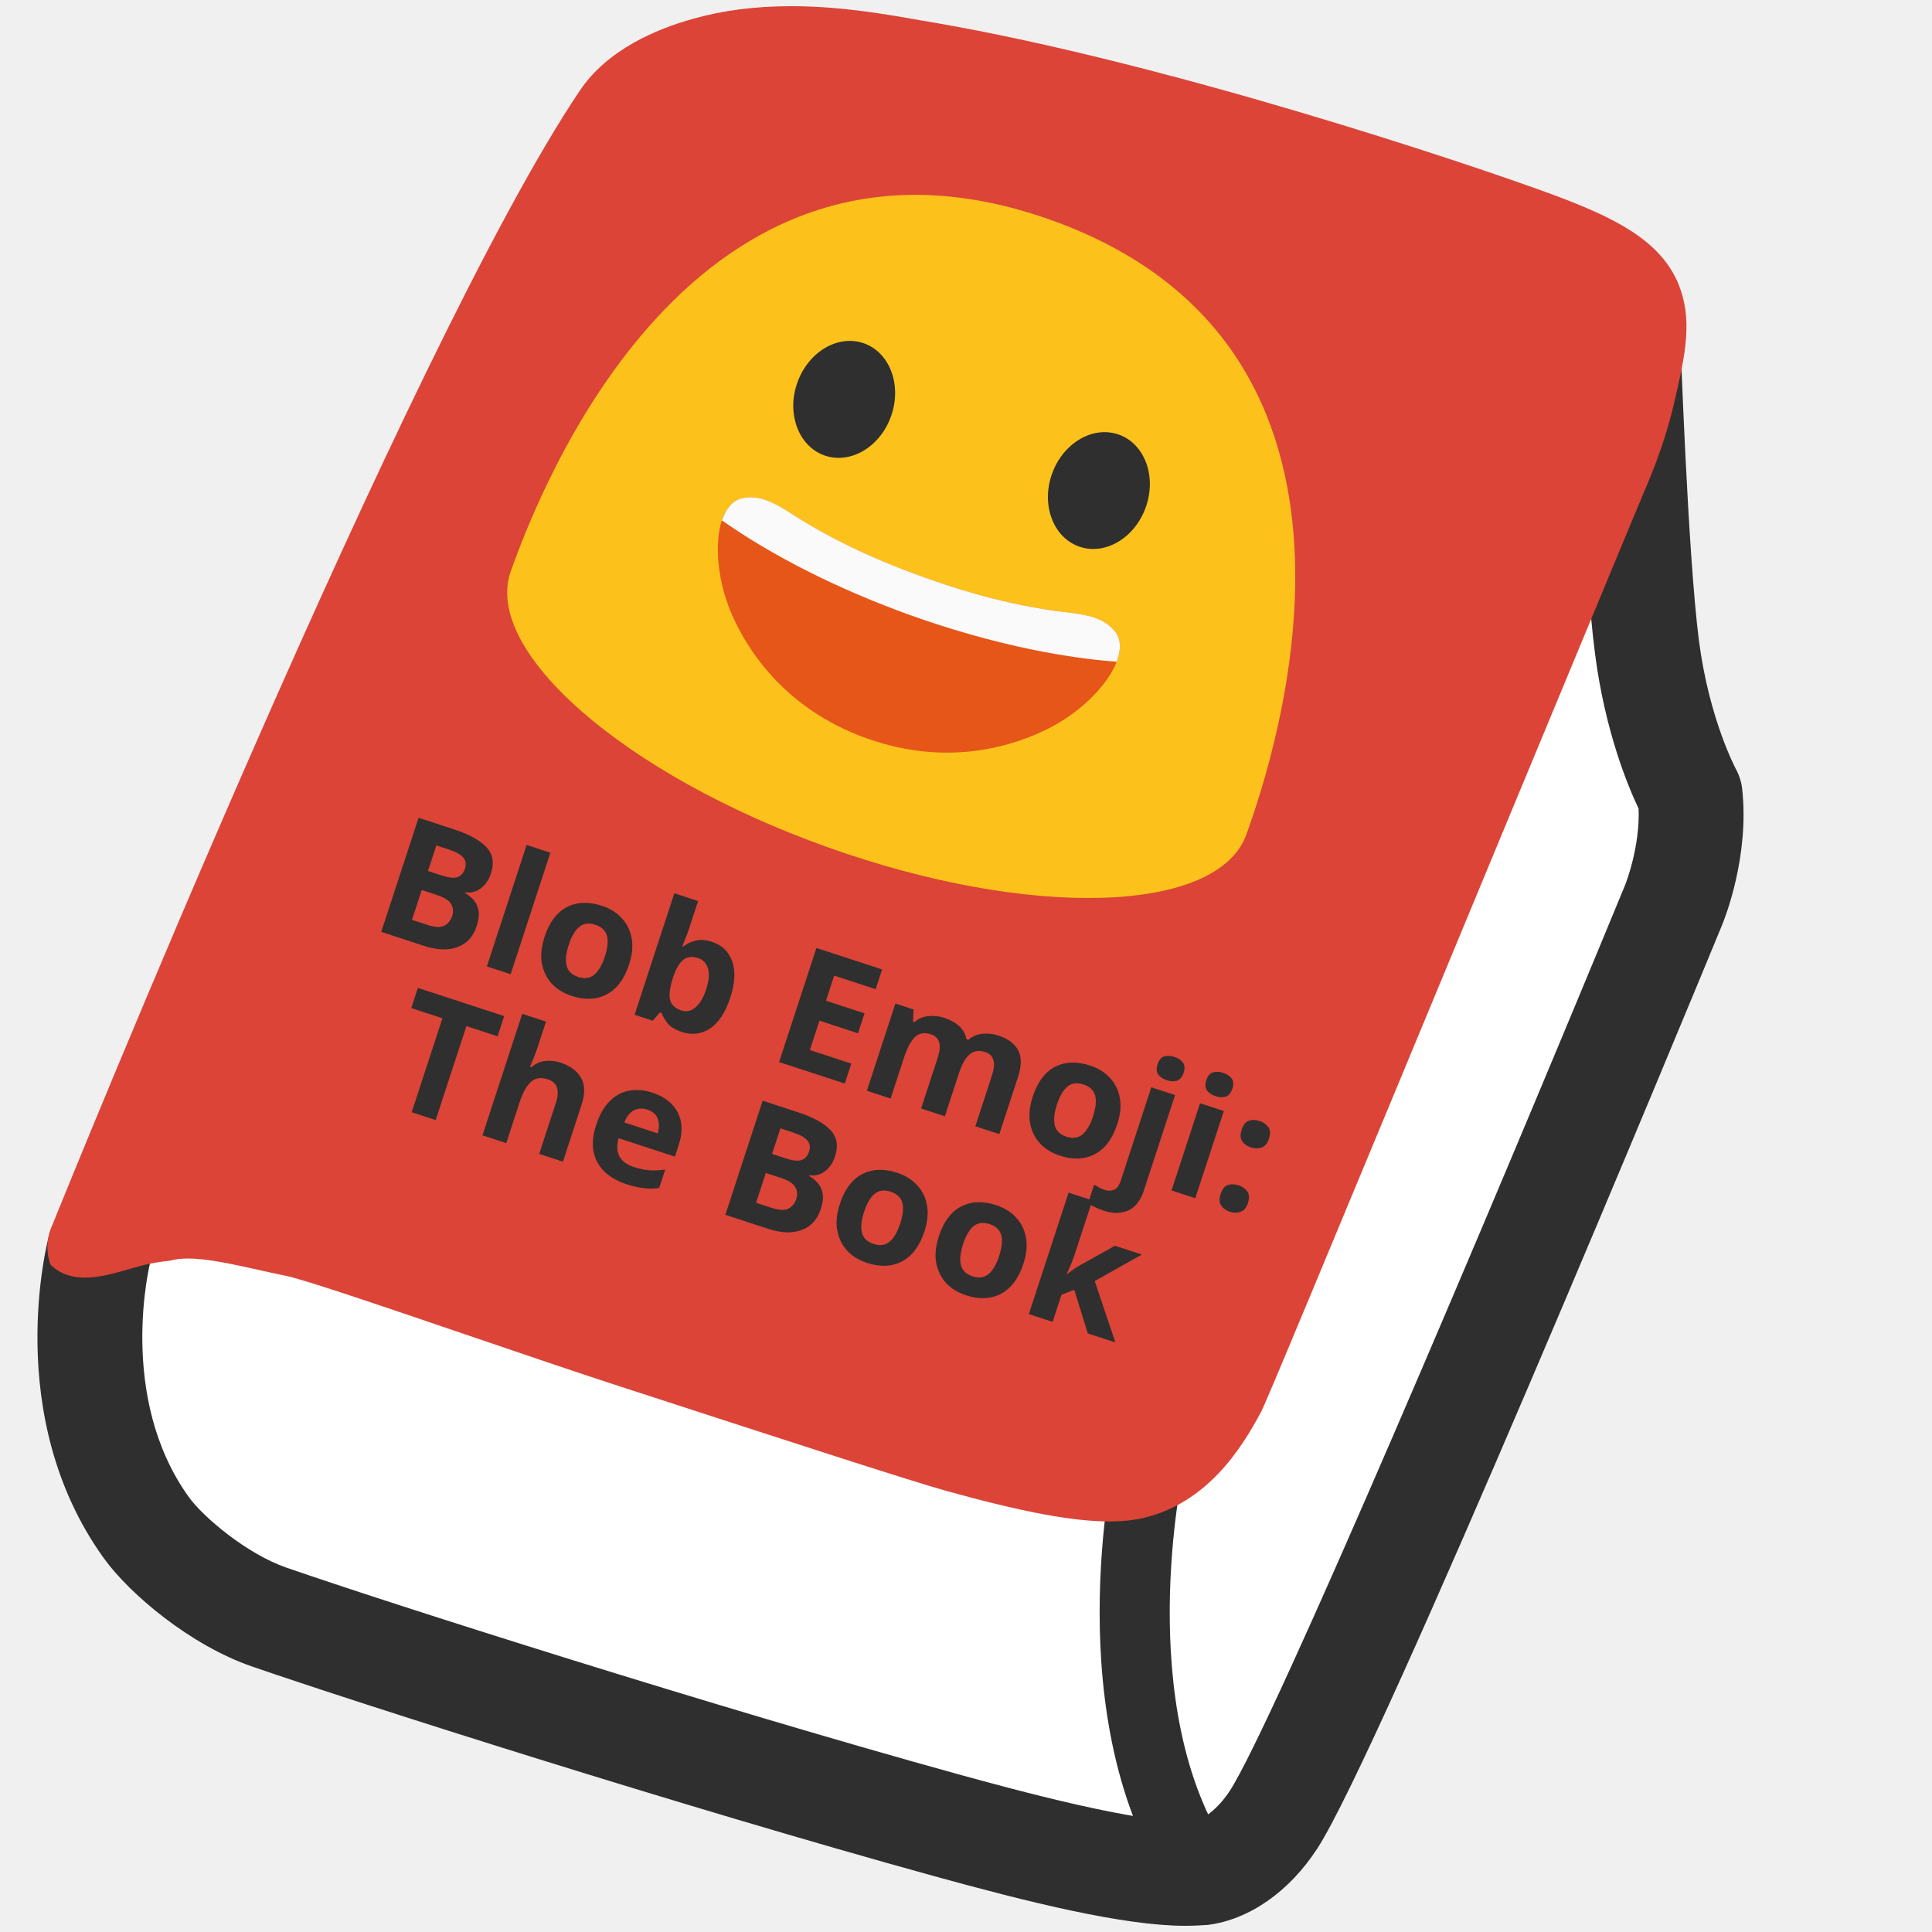
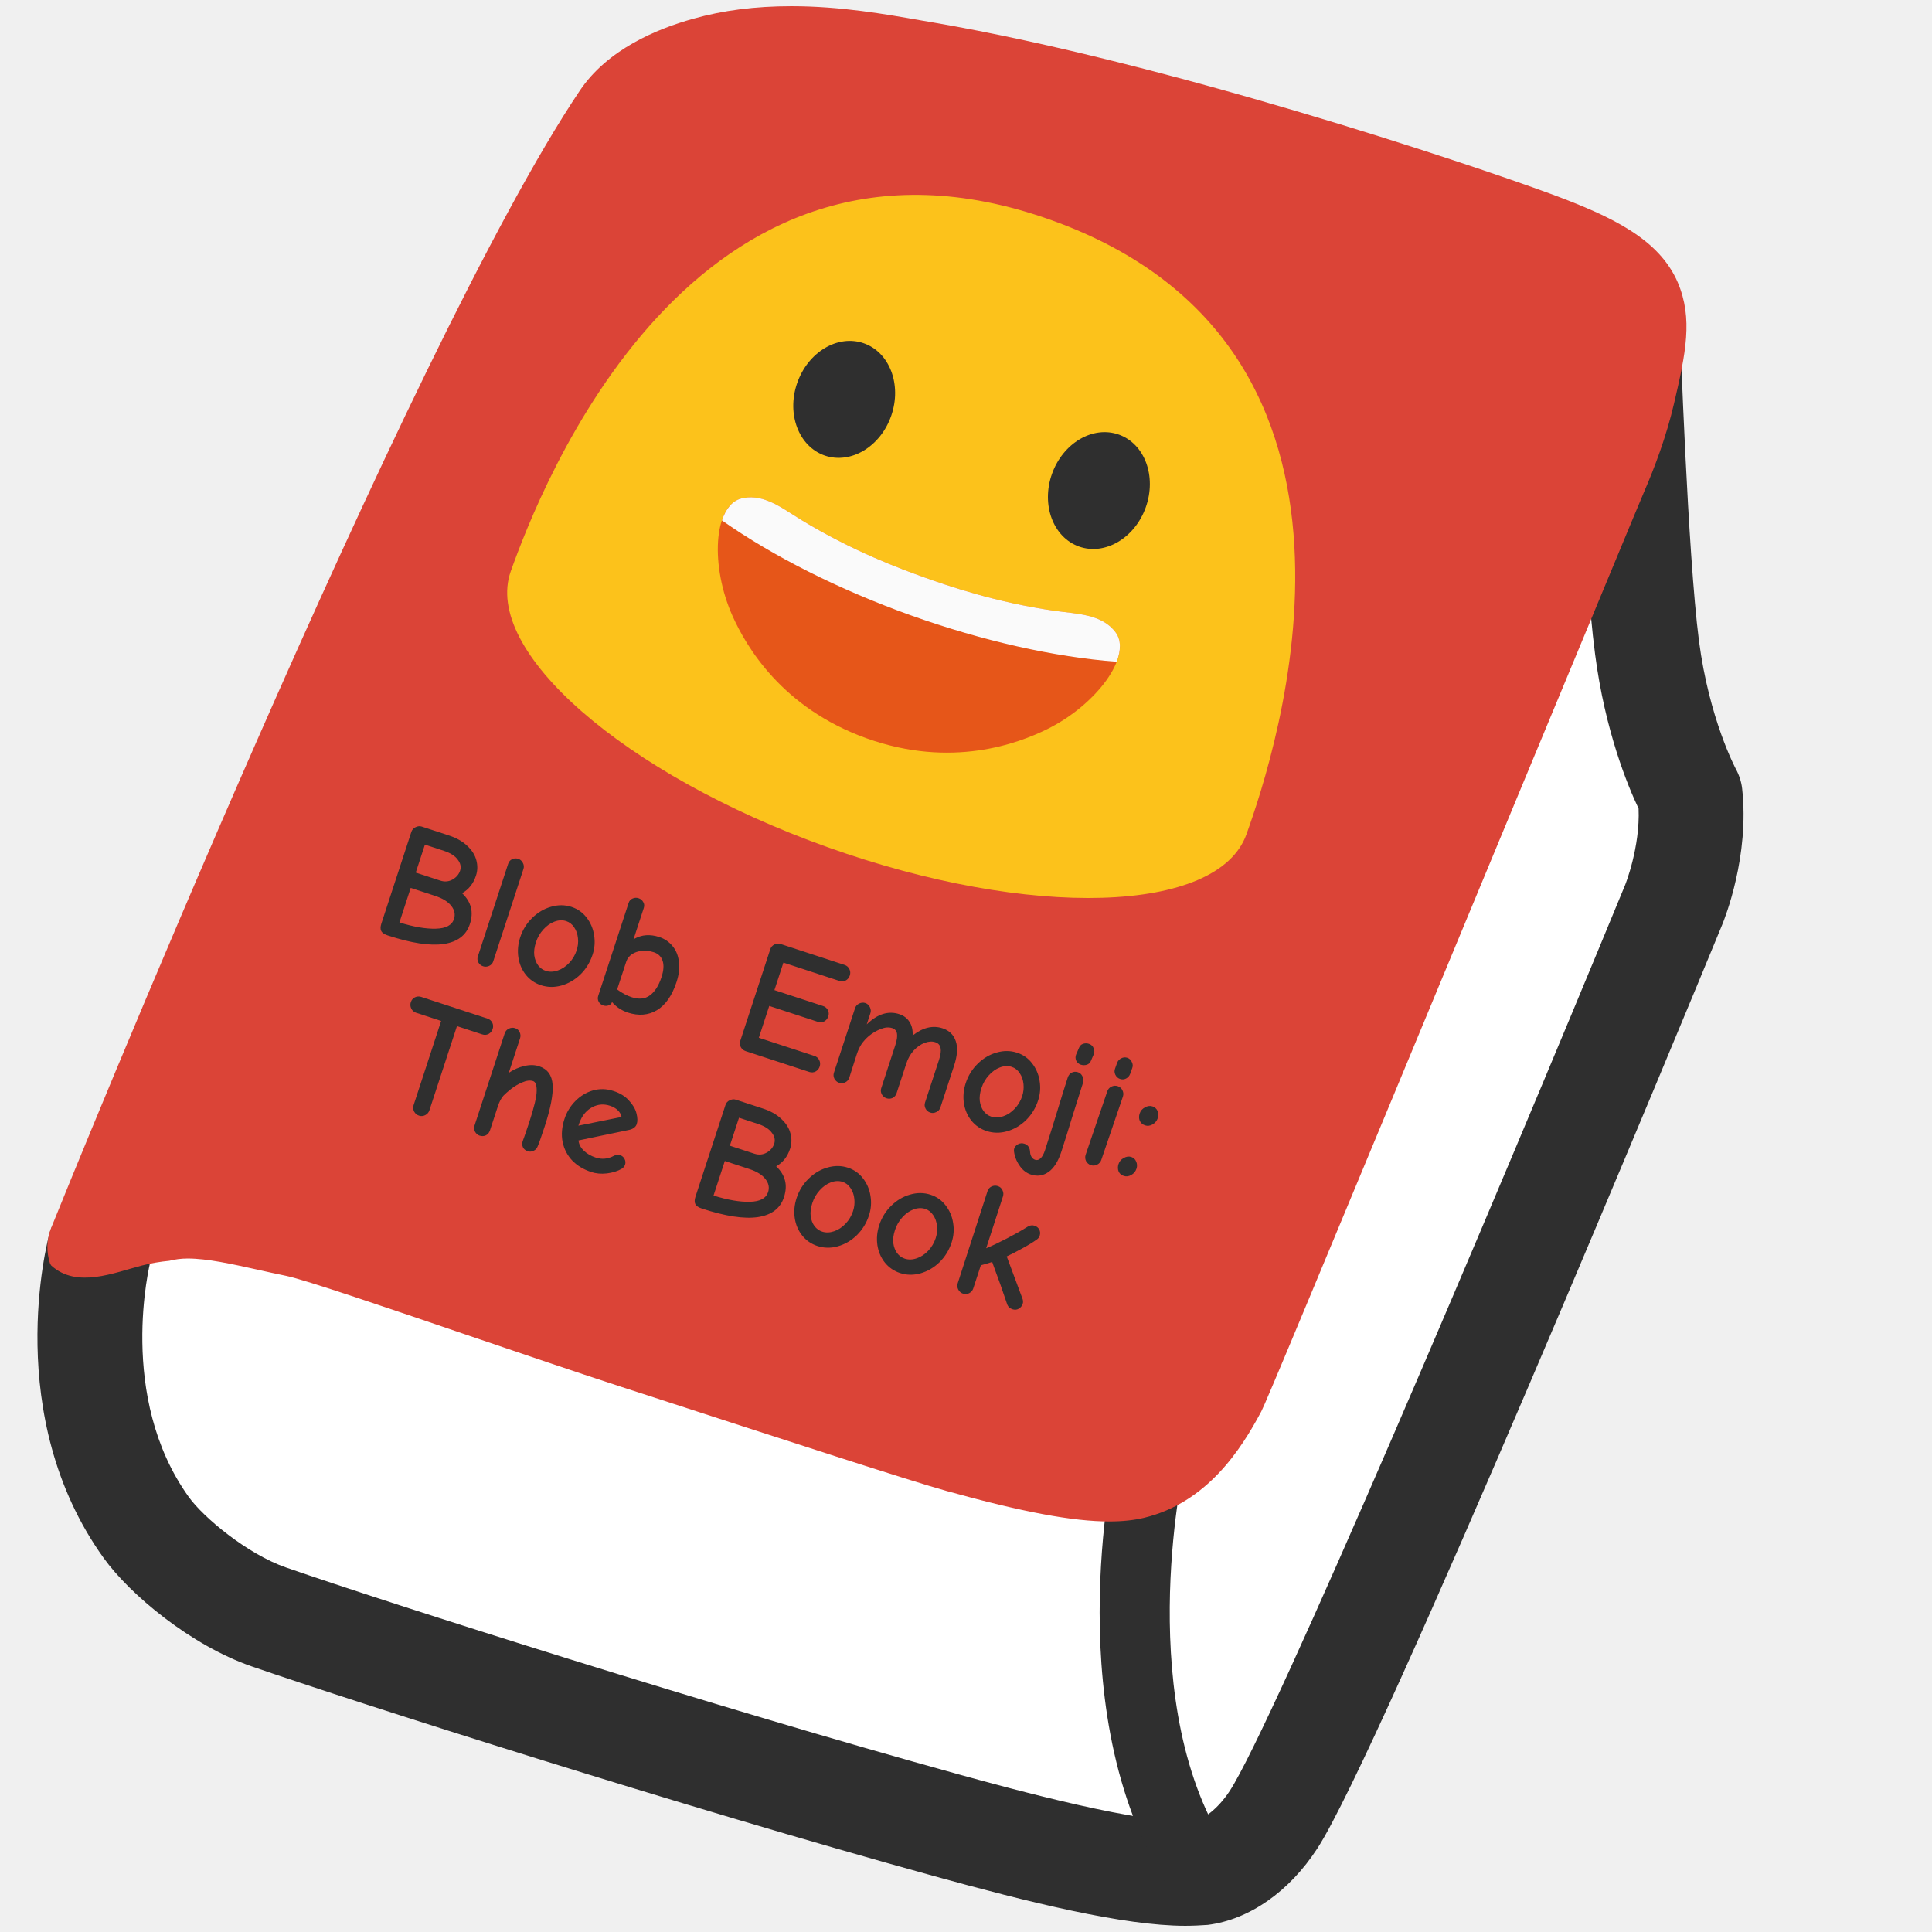
<svg xmlns="http://www.w3.org/2000/svg" xmlns:xlink="http://www.w3.org/1999/xlink" width="128" height="128" style="enable-background:new 0 0 128 128;" version="1.1" id="svg19224">
  <defs id="defs19228" />
  <g id="g19222">
    <g id="g19218">
      <path d="M107.83,22.03c0,0,0.49,14.81,1.28,20.85c0.79,6.04,2.85,9.72,2.85,9.72 c0.41,3.71-1.09,7.34-1.09,7.34s-22.41,54.29-26.51,60.6c-1.09,1.67-2.83,3.27-4.79,3.52c-3.67,0.46-12.17-1.84-16.83-3.13 c-16.78-4.63-38.27-11.5-44.94-13.82c-3.38-1.17-6.84-4.13-8.13-5.94c-5.86-8.17-3.07-18.53-3.07-18.53L107.83,22.03z" style="fill:#FFFFFF;" id="path19198" />
      <g id="g19216">
        <g id="g19204">
          <path d="M78.53,127.59c-4.1,0-10.41-1.57-16.71-3.31c-16.56-4.57-38.19-11.47-45.15-13.88 c-4.02-1.39-8.06-4.75-9.81-7.19c-6.74-9.39-3.73-20.97-3.59-21.45c0.5-1.85,2.4-2.95,4.25-2.45c1.85,0.5,2.95,2.4,2.45,4.25 c-0.05,0.17-2.23,8.97,2.53,15.61c0.97,1.36,3.9,3.8,6.45,4.68c6.88,2.39,28.31,9.22,44.72,13.75 c3.07,0.84,12.36,3.41,15.48,3.03c0.55-0.07,1.53-0.77,2.32-1.97c2.88-4.43,17.25-38.32,26.2-60.03c0.01-0.02,1-2.51,0.89-5.06 c-0.71-1.49-2.22-5.13-2.88-10.22c-0.81-6.14-1.29-20.58-1.3-21.19c-0.06-1.92,1.44-3.52,3.35-3.58 c1.94-0.13,3.52,1.44,3.58,3.35c0.01,0.15,0.5,14.71,1.25,20.52c0.68,5.21,2.43,8.46,2.44,8.49c0.22,0.4,0.37,0.85,0.42,1.3 c0.5,4.46-1.14,8.59-1.33,9.05c-2.3,5.59-22.65,54.78-26.81,61.17c-1.87,2.88-4.52,4.72-7.26,5.07 C79.56,127.56,79.06,127.59,78.53,127.59z" style="fill:#2F2F2F;" id="path19200" />
          <path d="M79.58,126.38c-0.75,0-1.47-0.36-1.93-1.02c-7.63-11.29-3.91-28.39-3.75-29.11 c0.28-1.25,1.53-2.03,2.77-1.75c1.25,0.28,2.03,1.51,1.75,2.76c-0.04,0.16-3.44,15.88,3.07,25.51c0.71,1.06,0.43,2.5-0.62,3.21 C80.47,126.25,80.02,126.38,79.58,126.38z" style="fill:#2F2F2F;" id="path19202" />
        </g>
        <g id="g19214">
          <defs id="defs19207">
            <path id="SVGID_1_" d="M101.95,58.65l-4.33,9.81c0,0,12.41,3.09,24.21,8.4l3.69-10.42C125.53,66.44,118.93,61.7,101.95,58.65z " />
          </defs>
          <clipPath id="SVGID_2_">
            <use style="overflow:visible;" xlink:href="#SVGID_1_" id="use19211" />
          </clipPath>
        </g>
      </g>
    </g>
    <path d="M102.81,12.87C97.1,10.77,77.33,4.16,61.89,1.5l-0.82-0.14c-2.39-0.42-5.37-0.95-8.64-0.95 c-2.38,0-4.52,0.27-6.53,0.84c-2.41,0.67-5.67,2.04-7.49,4.76C27.06,22.88,4.35,78.97,3.39,81.35c-0.32,0.78-0.32,1.63-0.07,2.38 c0.04,0.04,0.04,0.08,0.08,0.12c1.7,1.53,4.14,0.47,6.02-0.01c0.58-0.15,1.19-0.25,1.8-0.31c0.36-0.09,0.75-0.15,1.21-0.15 c1.31,0,2.91,0.36,4.59,0.73c0.64,0.14,1.29,0.29,1.94,0.42c1.2,0.24,6.89,2.18,11.9,3.89c3.53,1.2,7.22,2.46,10.26,3.45l1.36,0.44 c9.62,3.13,17.92,5.83,20.23,6.47c5.04,1.4,8.37,2.02,10.79,2.02c0.86,0,1.61-0.08,2.29-0.24c4.16-1,6.43-4.51,7.78-7.06 c0.26-0.49,2.84-6.65,17.58-42.2c4.18-10.06,7.52-18.13,7.79-18.75c0.66-1.52,1.46-3.62,1.97-5.82c0.78-3.34,1.26-5.62,0.25-8.01 C109.92,15.84,106.82,14.36,102.81,12.87z" style="fill:#db4437" id="path19220" />
  </g>
  <g id="g25600" transform="rotate(18.11745,34.84167,61.4224)">
-     <text xml:space="preserve" style="font-weight:bold;font-size:11.143px;font-family:'Comic Neue';-inkscape-font-specification:'Comic Neue Bold';fill:#2f2f2f;stroke-width:35.906;stroke-linecap:round" x="24.833" y="64.705" id="text25582">
-       <tspan x="24.833" y="64.705" id="tspan25584" style="stroke-width:35.906">Blob Emoji:</tspan>
-     </text>
-     <text xml:space="preserve" style="font-weight:bold;font-size:11.143px;font-family:'Comic Neue';-inkscape-font-specification:'Comic Neue Bold';fill:#2f2f2f;stroke-width:35.906;stroke-linecap:round" x="29.076" y="75.43" id="text25594">
-       <tspan x="29.076" y="75.43" id="tspan25592" style="stroke-width:35.906">The Book</tspan>
-     </text>
+     <path d="m 26.315,64.794 q -0.357,0 -0.501,-0.145 -0.145,-0.145 -0.145,-0.468 v -6.396 q 0,-0.223 0.167,-0.379 0.167,-0.167 0.379,-0.167 h 1.894 q 0.802,0 1.371,0.279 0.579,0.267 0.869,0.724 0.29,0.446 0.29,0.969 0,0.836 -0.513,1.393 0.568,0.267 0.847,0.713 0.279,0.435 0.279,1.081 0,1.159 -1.237,1.783 -1.237,0.613 -3.7,0.613 z m 2.173,-4.535 q 0.457,0 0.747,-0.312 0.301,-0.323 0.301,-0.724 0,-0.39 -0.379,-0.646 -0.368,-0.267 -1.047,-0.267 h -1.326 v 1.95 z m -1.705,3.477 q 1.482,-0.022 2.418,-0.357 0.947,-0.334 0.947,-0.981 0,-0.479 -0.435,-0.769 -0.435,-0.301 -1.226,-0.301 h -1.705 z m 6.173,1.036 q -0.212,0 -0.379,-0.145 -0.156,-0.156 -0.156,-0.357 v -6.463 q 0,-0.223 0.145,-0.368 0.156,-0.156 0.39,-0.156 0.212,0 0.368,0.156 0.167,0.156 0.167,0.368 v 6.463 q 0,0.201 -0.167,0.357 -0.167,0.145 -0.368,0.145 z m 4.034,0 q -0.635,0 -1.17,-0.345 -0.524,-0.345 -0.825,-0.936 -0.301,-0.602 -0.301,-1.304 0,-0.791 0.357,-1.471 0.357,-0.691 0.958,-1.092 0.602,-0.412 1.293,-0.412 0.635,0 1.159,0.357 0.535,0.357 0.836,0.947 0.312,0.591 0.312,1.27 0,0.802 -0.357,1.493 -0.357,0.68 -0.969,1.092 -0.602,0.401 -1.293,0.401 z m 0,-1.003 q 0.39,0 0.747,-0.267 0.357,-0.267 0.568,-0.713 0.212,-0.446 0.212,-0.947 0,-0.423 -0.167,-0.791 -0.167,-0.379 -0.457,-0.602 -0.29,-0.234 -0.635,-0.234 -0.39,0 -0.735,0.279 -0.334,0.267 -0.535,0.724 -0.201,0.446 -0.201,0.958 0,0.501 0.167,0.858 0.178,0.357 0.446,0.546 0.279,0.189 0.591,0.189 z m 4.335,0.992 q -0.223,0 -0.368,-0.145 -0.145,-0.145 -0.145,-0.357 v -6.474 q 0,-0.223 0.156,-0.357 0.156,-0.145 0.379,-0.145 0.212,0 0.368,0.145 0.156,0.134 0.156,0.357 v 2.184 q 0.323,-0.357 0.713,-0.513 0.39,-0.156 0.858,-0.156 0.557,0 1.014,0.29 0.457,0.279 0.724,0.836 0.279,0.557 0.279,1.348 0,1.426 -0.657,2.184 -0.657,0.747 -1.794,0.747 -0.312,0 -0.669,-0.1 -0.345,-0.111 -0.535,-0.245 v 0.067 q 0,0.111 -0.145,0.223 -0.134,0.111 -0.334,0.111 z m 1.605,-1.103 q 0.78,0 1.125,-0.49 0.357,-0.49 0.357,-1.393 0,-0.691 -0.267,-1.047 -0.267,-0.357 -0.724,-0.357 -0.423,0 -0.78,0.156 -0.357,0.156 -0.568,0.423 -0.201,0.267 -0.201,0.591 v 1.928 q 0.568,0.189 1.059,0.189 z m 8.313,1.047 q -0.234,0 -0.401,-0.156 -0.156,-0.167 -0.156,-0.401 v -6.352 q 0,-0.234 0.156,-0.39 0.167,-0.167 0.401,-0.167 h 4.446 q 0.234,0 0.39,0.167 0.156,0.156 0.156,0.39 0,0.234 -0.156,0.401 -0.156,0.156 -0.39,0.156 h -3.9 v 1.917 h 3.388 q 0.234,0 0.39,0.156 0.156,0.156 0.156,0.39 0,0.234 -0.156,0.401 -0.156,0.156 -0.39,0.156 h -3.388 v 2.218 h 3.878 q 0.234,0 0.39,0.167 0.156,0.156 0.156,0.39 0,0.234 -0.156,0.401 -0.156,0.156 -0.39,0.156 z m 6.53,0.067 q -0.212,0 -0.379,-0.156 -0.156,-0.156 -0.156,-0.368 v -4.502 q 0,-0.212 0.156,-0.368 0.167,-0.167 0.379,-0.167 0.223,0 0.379,0.167 0.156,0.156 0.156,0.368 v 0.78 q 0.691,-1.315 1.839,-1.315 0.457,0 0.791,0.267 0.345,0.267 0.49,0.802 0.713,-1.07 1.738,-1.07 0.691,0 1.092,0.535 0.401,0.524 0.401,1.582 v 2.92 q 0,0.212 -0.167,0.368 -0.156,0.156 -0.368,0.156 -0.223,0 -0.379,-0.156 Q 63.59,64.46 63.59,64.248 V 61.261 q 0,-0.513 -0.145,-0.769 -0.145,-0.256 -0.457,-0.256 -0.323,0 -0.646,0.256 -0.323,0.256 -0.535,0.702 -0.201,0.446 -0.201,0.981 v 2.073 q 0,0.223 -0.156,0.379 -0.156,0.145 -0.379,0.145 -0.212,0 -0.379,-0.156 -0.156,-0.156 -0.156,-0.368 V 61.261 q 0,-0.535 -0.134,-0.78 -0.123,-0.245 -0.412,-0.245 -0.357,0 -0.702,0.29 -0.345,0.279 -0.602,0.68 -0.201,0.334 -0.301,0.669 -0.089,0.334 -0.089,0.735 l 0.011,1.638 q 0,0.212 -0.156,0.368 -0.156,0.156 -0.379,0.156 z m 10.274,0 q -0.635,0 -1.17,-0.345 -0.524,-0.345 -0.825,-0.936 -0.301,-0.602 -0.301,-1.304 0,-0.791 0.357,-1.471 0.357,-0.691 0.958,-1.092 0.602,-0.412 1.293,-0.412 0.635,0 1.159,0.357 0.535,0.357 0.836,0.947 0.312,0.591 0.312,1.27 0,0.802 -0.357,1.493 -0.357,0.68 -0.969,1.092 -0.602,0.401 -1.293,0.401 z m 0,-1.003 q 0.39,0 0.747,-0.267 0.357,-0.267 0.568,-0.713 0.212,-0.446 0.212,-0.947 0,-0.423 -0.167,-0.791 -0.167,-0.379 -0.457,-0.602 -0.29,-0.234 -0.635,-0.234 -0.39,0 -0.735,0.279 -0.334,0.267 -0.535,0.724 -0.201,0.446 -0.201,0.958 0,0.501 0.167,0.858 0.178,0.357 0.446,0.546 0.279,0.189 0.591,0.189 z m 4.58,-5.115 q -0.234,0 -0.39,-0.167 -0.145,-0.178 -0.123,-0.39 l 0.045,-0.479 q 0.011,-0.201 0.167,-0.323 0.167,-0.123 0.368,-0.123 0.245,0 0.39,0.178 0.156,0.178 0.134,0.39 l -0.045,0.479 q -0.011,0.201 -0.189,0.323 -0.167,0.111 -0.357,0.111 z m -0.88,7.945 q -0.457,0 -0.858,-0.29 -0.401,-0.29 -0.613,-0.669 -0.123,-0.212 -0.123,-0.323 0,-0.212 0.156,-0.368 0.156,-0.156 0.39,-0.156 0.357,0 0.513,0.379 0.078,0.201 0.201,0.301 0.134,0.111 0.29,0.111 0.201,0 0.312,-0.212 0.111,-0.201 0.111,-0.602 0,-0.535 -0.011,-1.237 -0.011,-0.713 -0.022,-1.415 -0.033,-1.504 -0.033,-2.385 0,-0.234 0.145,-0.39 0.156,-0.156 0.39,-0.156 0.212,0 0.368,0.167 0.167,0.156 0.167,0.368 l 0.022,2.273 q 0.033,1.549 0.033,2.541 0,1.014 -0.39,1.538 -0.39,0.524 -1.047,0.524 z m 3.633,-7.856 q -0.212,0 -0.379,-0.167 -0.156,-0.167 -0.145,-0.379 l 0.011,-0.412 q 0.011,-0.212 0.167,-0.368 0.156,-0.156 0.368,-0.156 0.212,0 0.368,0.167 0.167,0.167 0.156,0.368 l -0.011,0.423 q -0.011,0.223 -0.167,0.379 -0.145,0.145 -0.368,0.145 z m -0.056,6.029 q -0.223,0 -0.39,-0.156 -0.156,-0.167 -0.156,-0.39 l 0.056,-4.435 q 0,-0.223 0.156,-0.379 0.167,-0.167 0.39,-0.167 0.234,0 0.39,0.167 0.156,0.156 0.156,0.379 l -0.056,4.435 q 0,0.223 -0.167,0.39 -0.156,0.156 -0.379,0.156 z m 2.585,-3.622 q -0.256,0 -0.423,-0.178 -0.156,-0.189 -0.156,-0.457 0,-0.279 0.201,-0.49 0.201,-0.223 0.457,-0.223 0.245,0 0.412,0.178 0.167,0.178 0.167,0.435 0,0.301 -0.201,0.524 -0.189,0.212 -0.457,0.212 z m -0.301,3.622 q -0.256,0 -0.412,-0.178 -0.156,-0.189 -0.156,-0.457 0,-0.279 0.201,-0.49 0.201,-0.223 0.457,-0.223 0.245,0 0.401,0.189 0.167,0.178 0.167,0.435 0,0.301 -0.201,0.513 -0.189,0.212 -0.457,0.212 z" id="text25582" style="font-weight:bold;font-size:11.143px;font-family:'Comic Neue';-inkscape-font-specification:'Comic Neue Bold';fill:#2f2f2f;stroke-width:35.906;stroke-linecap:round" aria-label="Blob Emoji:" />
+     <path d="m 31.996,75.497 q -0.223,0 -0.39,-0.156 -0.167,-0.167 -0.167,-0.39 v -5.873 h -1.75 q -0.223,0 -0.39,-0.167 -0.156,-0.167 -0.156,-0.39 0,-0.234 0.156,-0.39 0.167,-0.156 0.39,-0.156 h 4.613 q 0.234,0 0.39,0.156 0.156,0.156 0.156,0.39 0,0.234 -0.156,0.401 -0.156,0.156 -0.39,0.156 h -1.761 v 5.873 q 0,0.223 -0.167,0.39 -0.156,0.156 -0.379,0.156 z m 4.235,0.011 q -0.212,0 -0.379,-0.156 -0.156,-0.167 -0.156,-0.379 v -6.419 q 0,-0.223 0.156,-0.379 0.167,-0.167 0.401,-0.167 0.223,0 0.368,0.167 0.145,0.156 0.145,0.379 v 2.396 q 0.368,-0.468 0.836,-0.747 0.468,-0.29 0.936,-0.29 0.88,0 1.237,0.891 0.357,0.88 0.357,2.797 0,1.081 -0.033,1.393 -0.011,0.212 -0.167,0.357 -0.145,0.145 -0.357,0.145 -0.234,0 -0.379,-0.145 -0.145,-0.156 -0.145,-0.379 0,-0.223 0.011,-0.368 l 0.011,-0.925 q 0,-1.616 -0.178,-2.162 -0.167,-0.546 -0.423,-0.546 -0.323,0 -0.657,0.301 -0.334,0.29 -0.579,0.657 -0.234,0.357 -0.334,0.568 -0.134,0.301 -0.134,0.791 v 1.66 q 0,0.256 -0.156,0.412 -0.156,0.145 -0.379,0.145 z m 7.756,-0.011 q -0.791,0 -1.426,-0.334 -0.624,-0.345 -0.981,-0.969 -0.357,-0.635 -0.357,-1.493 0,-0.702 0.312,-1.337 0.323,-0.646 0.891,-1.036 0.579,-0.39 1.315,-0.39 0.68,0 1.159,0.279 0.49,0.267 0.735,0.646 0.245,0.379 0.245,0.68 0,0.145 -0.089,0.279 -0.089,0.134 -0.256,0.234 l -2.986,1.716 q 0.156,0.345 0.546,0.535 0.401,0.189 0.891,0.189 0.646,0 1.103,-0.479 0.178,-0.178 0.368,-0.178 0.223,0 0.368,0.145 0.156,0.145 0.156,0.357 0,0.178 -0.134,0.334 -0.312,0.345 -0.836,0.591 -0.513,0.234 -1.025,0.234 z m 0.791,-4.09 q -0.134,-0.234 -0.379,-0.345 -0.245,-0.123 -0.579,-0.123 -0.635,0 -1.07,0.435 -0.423,0.435 -0.49,1.07 -0.022,0.167 -0.022,0.401 z m 6.942,4.112 q -0.357,0 -0.501,-0.145 -0.145,-0.145 -0.145,-0.468 v -6.396 q 0,-0.223 0.167,-0.379 0.167,-0.167 0.379,-0.167 h 1.894 q 0.802,0 1.371,0.279 0.579,0.267 0.869,0.724 0.29,0.446 0.29,0.969 0,0.836 -0.513,1.393 0.568,0.267 0.847,0.713 0.279,0.435 0.279,1.081 0,1.159 -1.237,1.783 -1.237,0.613 -3.7,0.613 z m 2.173,-4.535 q 0.457,0 0.747,-0.312 0.301,-0.323 0.301,-0.724 0,-0.39 -0.379,-0.646 -0.368,-0.267 -1.047,-0.267 h -1.326 v 1.95 z m -1.705,3.477 q 1.482,-0.022 2.418,-0.357 0.947,-0.334 0.947,-0.981 0,-0.479 -0.435,-0.769 -0.435,-0.301 -1.226,-0.301 h -1.705 z m 7.578,1.036 q -0.635,0 -1.17,-0.345 -0.524,-0.345 -0.825,-0.936 -0.301,-0.602 -0.301,-1.304 0,-0.791 0.357,-1.471 0.357,-0.691 0.958,-1.092 0.602,-0.412 1.293,-0.412 0.635,0 1.159,0.357 0.535,0.357 0.836,0.947 0.312,0.591 0.312,1.27 0,0.802 -0.357,1.493 -0.357,0.68 -0.969,1.092 -0.602,0.401 -1.293,0.401 z m 0,-1.003 q 0.39,0 0.747,-0.267 0.357,-0.267 0.568,-0.713 0.212,-0.446 0.212,-0.947 0,-0.423 -0.167,-0.791 -0.167,-0.379 -0.457,-0.602 -0.29,-0.234 -0.635,-0.234 -0.39,0 -0.735,0.279 -0.334,0.267 -0.535,0.724 -0.201,0.446 -0.201,0.958 0,0.501 0.167,0.858 0.178,0.357 0.446,0.546 0.279,0.189 0.591,0.189 z m 5.761,1.003 q -0.635,0 -1.17,-0.345 -0.524,-0.345 -0.825,-0.936 -0.301,-0.602 -0.301,-1.304 0,-0.791 0.357,-1.471 0.357,-0.691 0.958,-1.092 0.602,-0.412 1.293,-0.412 0.635,0 1.159,0.357 0.535,0.357 0.836,0.947 0.312,0.591 0.312,1.27 0,0.802 -0.357,1.493 -0.357,0.68 -0.969,1.092 -0.602,0.401 -1.293,0.401 z m 0,-1.003 q 0.39,0 0.747,-0.267 0.357,-0.267 0.568,-0.713 0.212,-0.446 0.212,-0.947 0,-0.423 -0.167,-0.791 -0.167,-0.379 -0.457,-0.602 -0.29,-0.234 -0.635,-0.234 -0.39,0 -0.735,0.279 -0.334,0.267 -0.535,0.724 -0.201,0.446 -0.201,0.958 0,0.501 0.167,0.858 0.178,0.357 0.446,0.546 0.279,0.189 0.591,0.189 z m 4.379,1.003 q -0.201,0 -0.368,-0.156 -0.167,-0.167 -0.167,-0.379 l -0.022,-6.43 q 0,-0.212 0.156,-0.368 0.167,-0.156 0.39,-0.156 0.234,0 0.379,0.167 0.156,0.156 0.156,0.379 l 0.011,3.61 q 0.468,-0.401 1.092,-1.036 0.624,-0.635 1.059,-1.159 0.178,-0.223 0.435,-0.223 0.223,0 0.368,0.145 0.156,0.145 0.156,0.368 0,0.189 -0.111,0.323 -0.29,0.39 -0.735,0.858 -0.435,0.468 -0.802,0.813 l 1.839,2.307 q 0.145,0.167 0.145,0.345 0,0.234 -0.156,0.401 -0.145,0.156 -0.379,0.156 -0.267,0 -0.423,-0.189 -0.869,-1.17 -1.649,-2.14 l -0.178,-0.234 q -0.234,0.178 -0.646,0.446 v 1.616 q 0,0.212 -0.156,0.379 -0.156,0.156 -0.39,0.156 z" id="text25594" style="font-weight:bold;font-size:11.143px;font-family:'Comic Neue';-inkscape-font-specification:'Comic Neue Bold';fill:#2f2f2f;stroke-width:35.906;stroke-linecap:round" aria-label="The Book" />
  </g>
  <path d="M 69.653,14.584 C 45.849,6.067 35.735,32.552 33.844,37.835 c -1.89,5.283 7.489,13.466 20.947,18.281 13.462,4.817 25.901,4.437 27.79,-0.842 1.89,-5.283 10.878,-32.172 -12.929,-40.69 z" style="clip-rule:evenodd;fill:#fcc21b;fill-rule:nonzero;stroke-width:1;stroke-linejoin:round;stroke-miterlimit:2" id="path23016" />
  <g id="g23020" style="clip-rule:evenodd;fill-rule:evenodd;stroke-width:2.465;stroke-linejoin:round;stroke-miterlimit:2" transform="matrix(0.3820125,0.136693,-0.136693,0.3820125,46.56345,2.168015)">
    <path d="m 42,58.3 c -4.49,0.04 -8.17,-4.27 -8.22,-9.62 -0.05,-5.37 3.55,-9.75 8.04,-9.79 4.48,-0.04 8.17,4.27 8.22,9.64 0.05,5.35 -3.55,9.72 -8.04,9.77 z m 44.11,0 c 4.48,-0.01 8.11,-4.36 8.1,-9.71 -0.01,-5.37 -3.66,-9.7 -8.14,-9.69 -4.49,0.01 -8.13,4.36 -8.12,9.73 0.02,5.35 3.67,9.68 8.16,9.67 z" style="fill:#2f2f2f;fill-rule:nonzero;stroke-width:2.465" id="path23018" />
  </g>
  <path d="m 73.914,41.9 c -0.895,-1.221 -2.569,-1.225 -3.981,-1.424 -3.93,-0.553 -7.158,-1.674 -8.701,-2.226 -1.543,-0.552 -4.749,-1.734 -8.138,-3.8 -1.217,-0.741 -2.514,-1.8 -3.981,-1.424 -1.86,0.476 -2.054,4.501 -0.575,7.797 0.895,1.992 3.258,6.082 8.877,8.093 5.619,2.011 10.041,0.348 11.996,-0.624 3.235,-1.609 5.633,-4.845 4.502,-6.391 z" style="clip-rule:evenodd;fill:#e65619;fill-opacity:1;fill-rule:nonzero;stroke-width:1;stroke-linejoin:round;stroke-miterlimit:2" id="path23022" />
  <path id="path23026" style="clip-rule:evenodd;fill:#fafafa;fill-rule:nonzero;stroke-width:1;stroke-linejoin:round;stroke-miterlimit:2" d="m 50.697,33.116 c -0.507,-0.17 -1.032,-0.231 -1.582,-0.09 -0.606,0.155 -1.032,0.691 -1.284,1.451 3.366,2.37 7.753,4.584 12.502,6.286 4.748,1.698 9.541,2.772 13.649,3.079 0.29,-0.75 0.303,-1.437 -0.067,-1.942 -0.895,-1.221 -2.569,-1.225 -3.981,-1.424 -3.93,-0.553 -7.158,-1.673 -8.702,-2.226 -1.543,-0.552 -4.749,-1.734 -8.138,-3.8 -0.761,-0.463 -1.553,-1.051 -2.398,-1.335 z" />
</svg>
